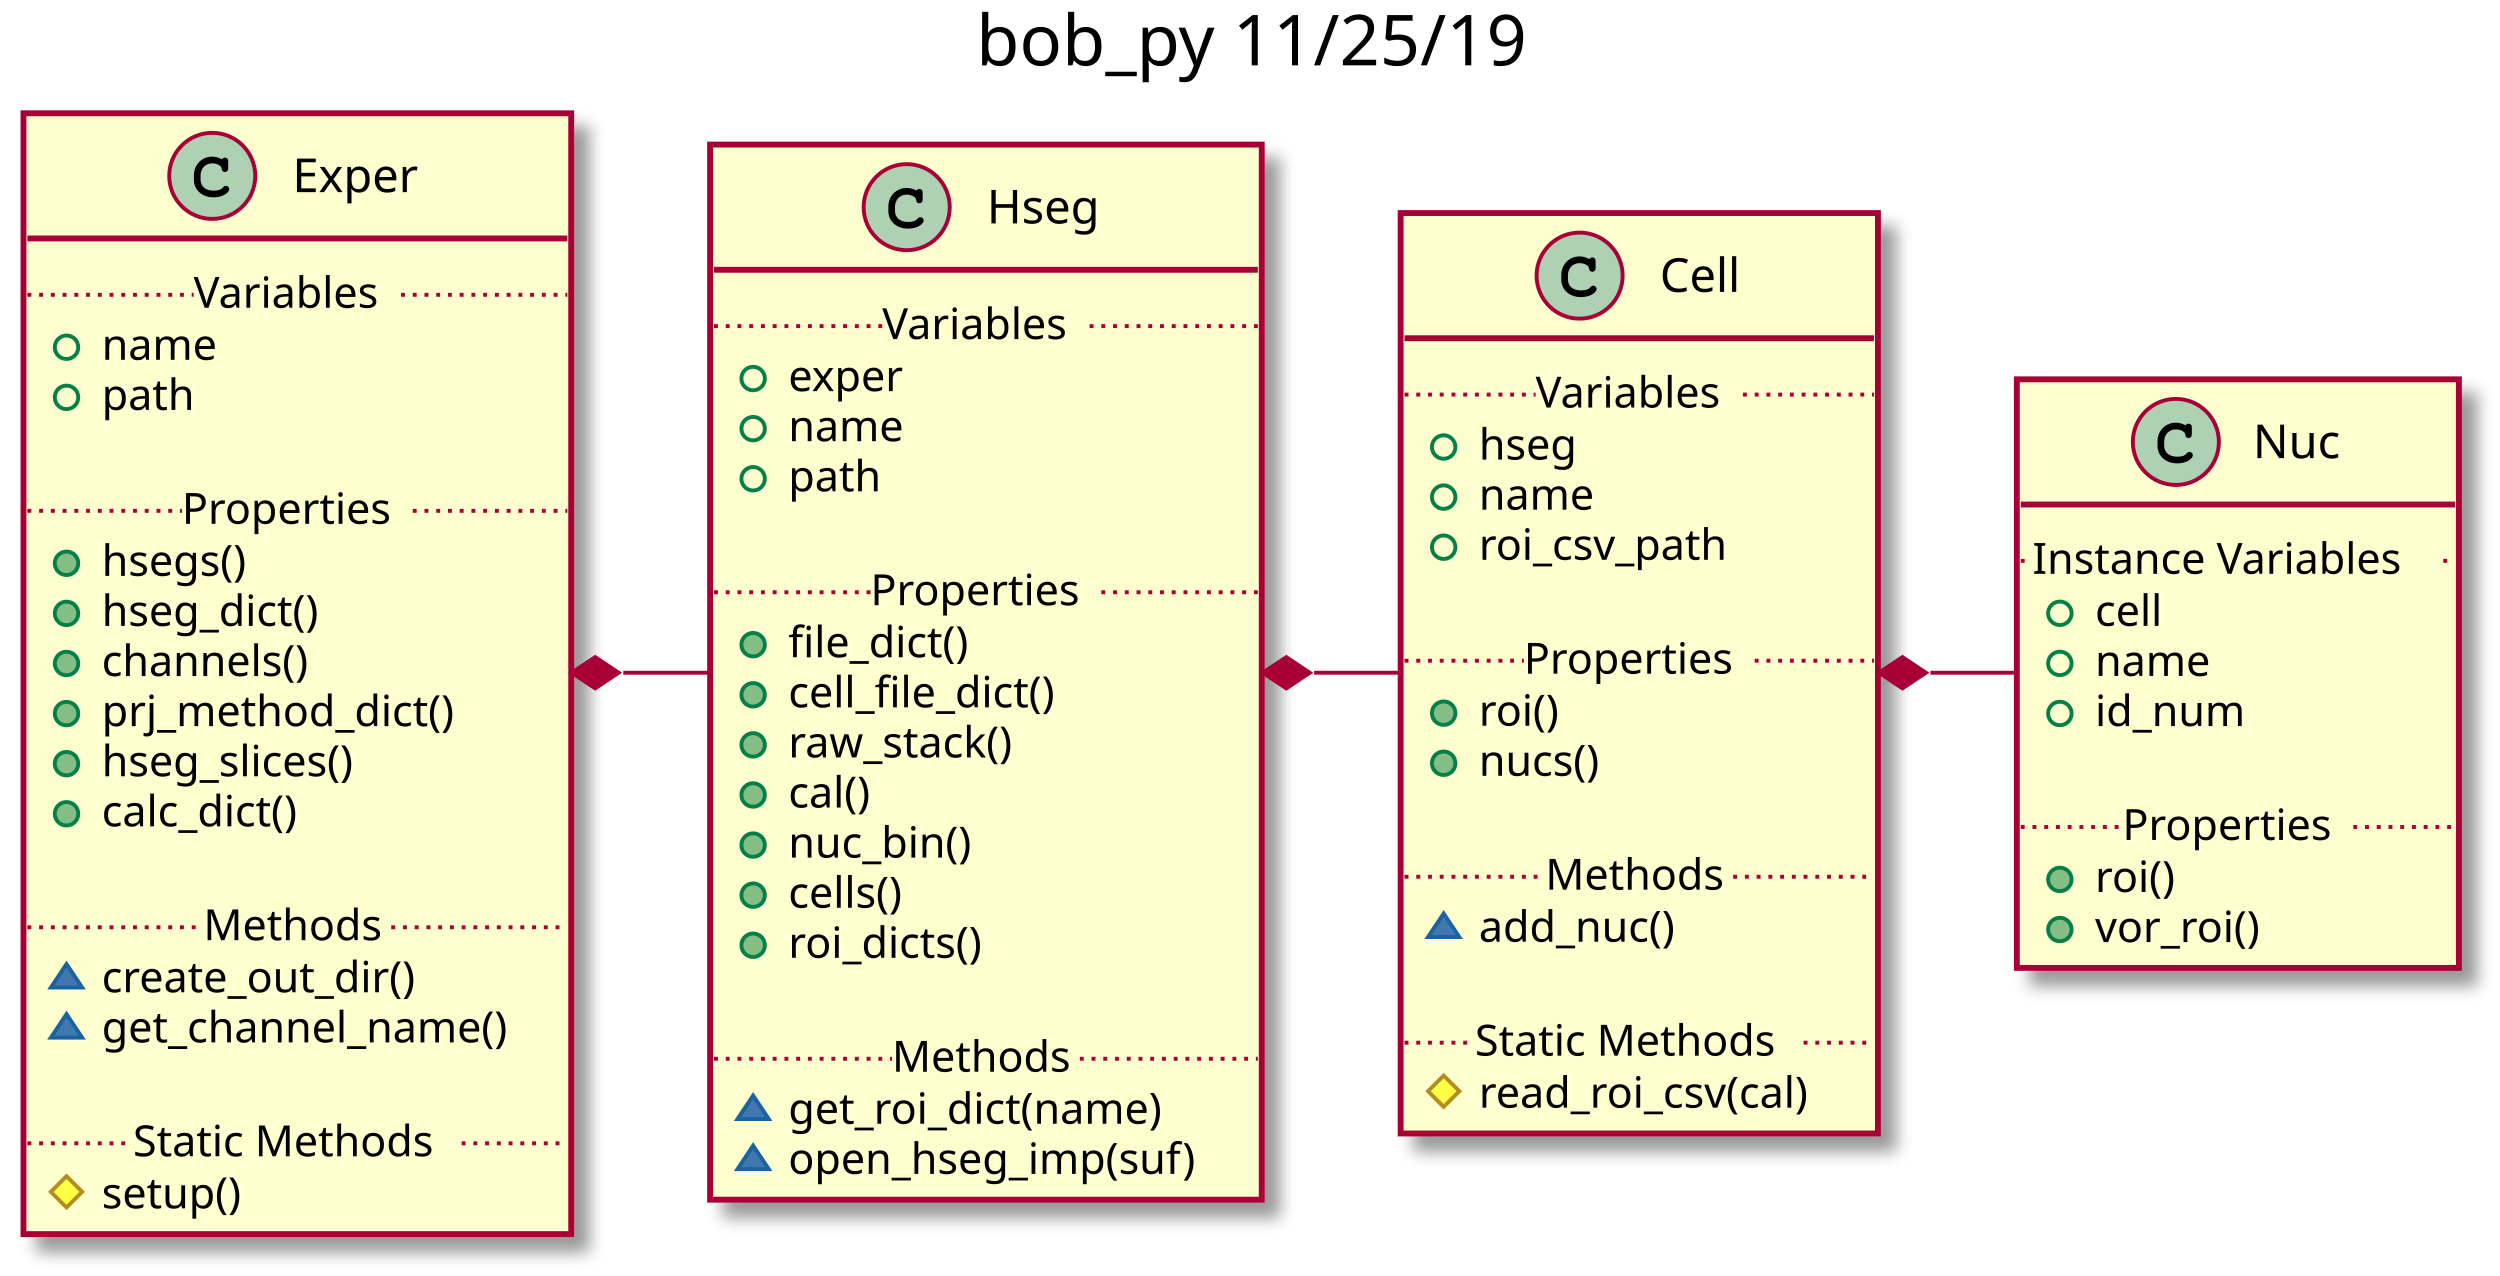
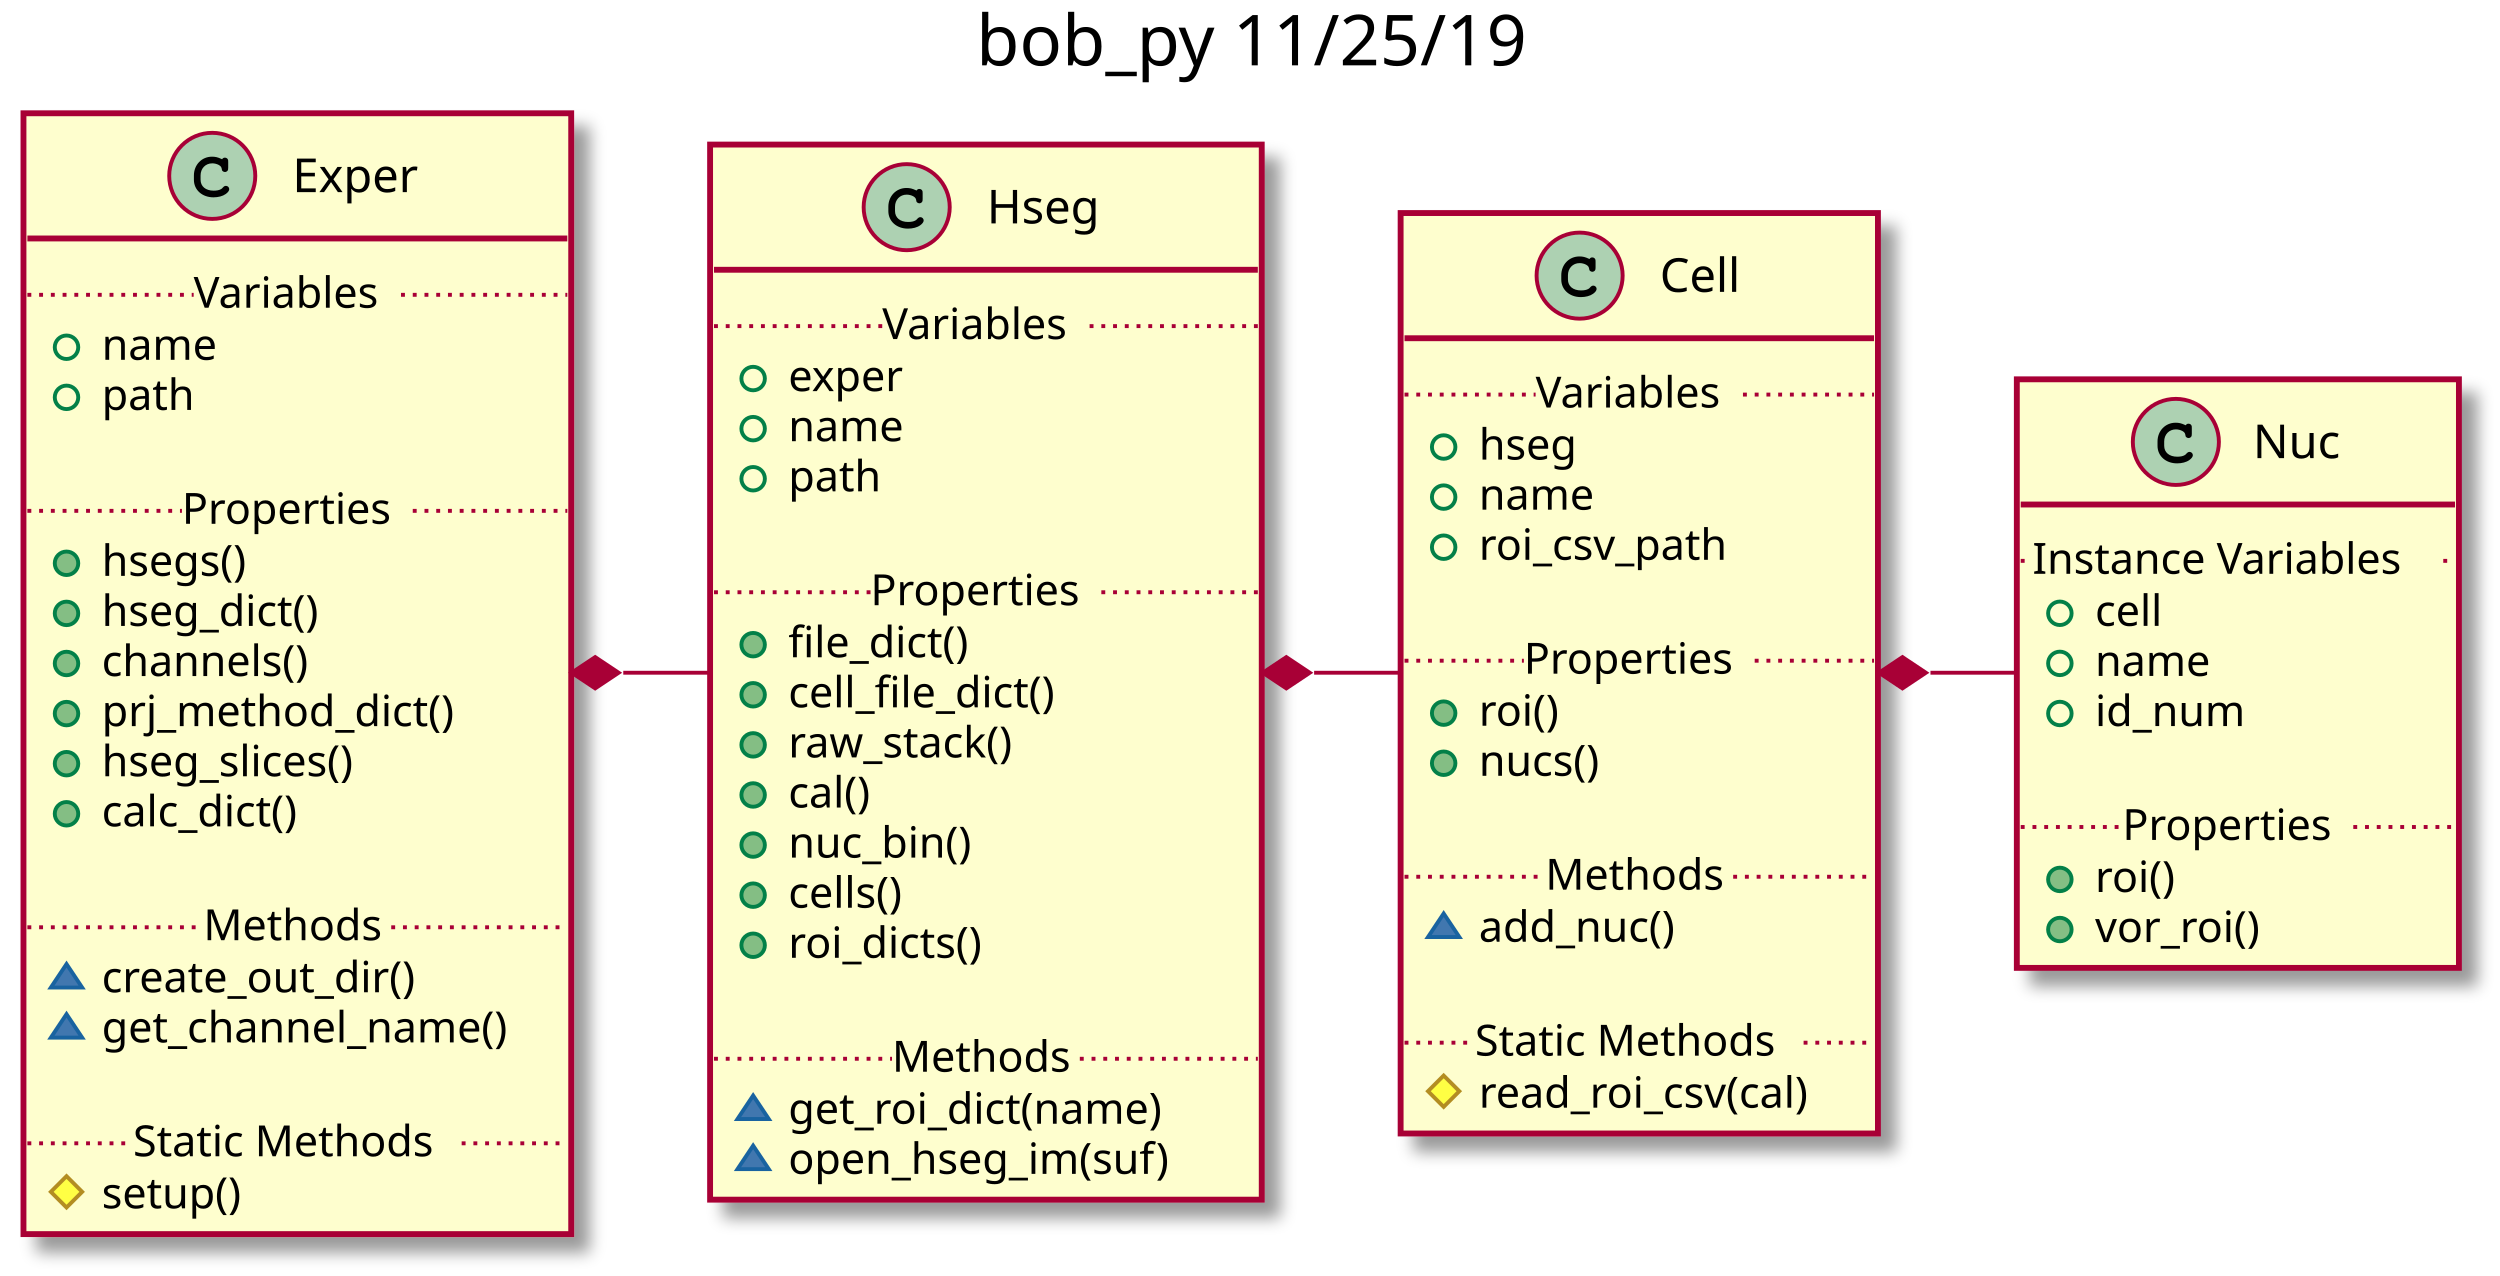
<svg xmlns="http://www.w3.org/2000/svg" contentScriptType="application/ecmascript" contentStyleType="text/css" height="326px" preserveAspectRatio="none" style="width:639px;height:326px;" version="1.1" viewBox="0 0 639 326" width="639px" zoomAndPan="magnify">
  <defs>
    <filter height="300%" id="fd6z9ctrijes8" width="300%" x="-1" y="-1">
      <feGaussianBlur result="blurOut" stdDeviation="2.0" />
      <feColorMatrix in="blurOut" result="blurOut2" type="matrix" values="0 0 0 0 0 0 0 0 0 0 0 0 0 0 0 0 0 0 .4 0" />
      <feOffset dx="4.0" dy="4.0" in="blurOut2" result="blurOut3" />
      <feBlend in="SourceGraphic" in2="blurOut3" mode="normal" />
    </filter>
  </defs>
  <g>
    <text fill="#000000" font-family="sans-serif" font-size="18" lengthAdjust="spacingAndGlyphs" textLength="148" x="249.5" y="16.708">bob_py 11/25/19</text>
    <rect fill="#FEFECE" filter="url(#fd6z9ctrijes8)" height="286.484" id="Exper" style="stroke: #A80036; stroke-width: 1.5;" width="140" x="6" y="28.953" />
    <ellipse cx="54.25" cy="44.953" fill="#ADD1B2" rx="11" ry="11" style="stroke: #A80036; stroke-width: 1.0;" />
    <path d="M56.594,40.625 L56.766,40.703 C56.984,40.391 57.188,40.297 57.484,40.297 C57.781,40.297 58.062,40.438 58.219,40.703 C58.312,40.859 58.328,40.984 58.328,41.422 L58.328,42.844 C58.328,43.266 58.297,43.453 58.188,43.609 C58.016,43.828 57.75,43.969 57.484,43.969 C57.266,43.969 57.031,43.859 56.891,43.719 C56.75,43.594 56.719,43.469 56.656,43.062 C56.562,42.656 56.391,42.438 55.906,42.156 C55.438,41.906 54.828,41.75 54.25,41.75 C52.516,41.75 51.266,43.062 51.266,44.844 L51.266,45.938 C51.266,47.641 52.562,48.734 54.609,48.734 C55.375,48.734 56.062,48.609 56.484,48.344 C56.672,48.25 56.672,48.25 57.125,47.766 C57.312,47.578 57.516,47.5 57.734,47.5 C58.203,47.5 58.594,47.891 58.594,48.344 C58.594,48.734 58.266,49.188 57.688,49.594 C56.938,50.141 55.781,50.438 54.562,50.438 C51.672,50.438 49.562,48.547 49.562,45.969 L49.562,44.844 C49.562,42.125 51.562,40.047 54.188,40.047 C55.062,40.047 55.656,40.188 56.594,40.625 Z " />
    <text fill="#000000" font-family="sans-serif" font-size="12" lengthAdjust="spacingAndGlyphs" textLength="35" x="74.75" y="49.107">Exper</text>
    <line style="stroke: #A80036; stroke-width: 1.5;" x1="7" x2="145" y1="60.953" y2="60.953" />
    <ellipse cx="17" cy="88.758" fill="none" rx="3" ry="3" style="stroke: #038048; stroke-width: 1.0;" />
    <text fill="#000000" font-family="sans-serif" font-size="11" lengthAdjust="spacingAndGlyphs" textLength="32" x="26" y="91.968">name</text>
    <ellipse cx="17" cy="101.562" fill="none" rx="3" ry="3" style="stroke: #038048; stroke-width: 1.0;" />
    <text fill="#000000" font-family="sans-serif" font-size="11" lengthAdjust="spacingAndGlyphs" textLength="25" x="26" y="104.773">path</text>
    <text fill="#000000" font-family="sans-serif" font-size="11" lengthAdjust="spacingAndGlyphs" textLength="0" x="30" y="117.578" />
    <line style="stroke: #A80036; stroke-width: 1.0; stroke-dasharray: 1.0,2.0;" x1="7" x2="49.5" y1="75.356" y2="75.356" />
    <text fill="#000000" font-family="sans-serif" font-size="11" lengthAdjust="spacingAndGlyphs" textLength="53" x="49.5" y="78.664">Variables</text>
    <line style="stroke: #A80036; stroke-width: 1.0; stroke-dasharray: 1.0,2.0;" x1="102.5" x2="145" y1="75.356" y2="75.356" />
    <ellipse cx="17" cy="143.977" fill="#84BE84" rx="3" ry="3" style="stroke: #038048; stroke-width: 1.0;" />
    <text fill="#000000" font-family="sans-serif" font-size="11" lengthAdjust="spacingAndGlyphs" textLength="43" x="26" y="147.187">hsegs()</text>
    <ellipse cx="17" cy="156.781" fill="#84BE84" rx="3" ry="3" style="stroke: #038048; stroke-width: 1.0;" />
    <text fill="#000000" font-family="sans-serif" font-size="11" lengthAdjust="spacingAndGlyphs" textLength="62" x="26" y="159.992">hseg_dict()</text>
    <ellipse cx="17" cy="169.586" fill="#84BE84" rx="3" ry="3" style="stroke: #038048; stroke-width: 1.0;" />
    <text fill="#000000" font-family="sans-serif" font-size="11" lengthAdjust="spacingAndGlyphs" textLength="59" x="26" y="172.796">channels()</text>
    <ellipse cx="17" cy="182.391" fill="#84BE84" rx="3" ry="3" style="stroke: #038048; stroke-width: 1.0;" />
    <text fill="#000000" font-family="sans-serif" font-size="11" lengthAdjust="spacingAndGlyphs" textLength="98" x="26" y="185.601">prj_method_dict()</text>
    <ellipse cx="17" cy="195.195" fill="#84BE84" rx="3" ry="3" style="stroke: #038048; stroke-width: 1.0;" />
    <text fill="#000000" font-family="sans-serif" font-size="11" lengthAdjust="spacingAndGlyphs" textLength="75" x="26" y="198.406">hseg_slices()</text>
    <ellipse cx="17" cy="208" fill="#84BE84" rx="3" ry="3" style="stroke: #038048; stroke-width: 1.0;" />
    <text fill="#000000" font-family="sans-serif" font-size="11" lengthAdjust="spacingAndGlyphs" textLength="56" x="26" y="211.21">calc_dict()</text>
    <text fill="#000000" font-family="sans-serif" font-size="11" lengthAdjust="spacingAndGlyphs" textLength="0" x="30" y="224.015" />
    <line style="stroke: #A80036; stroke-width: 1.0; stroke-dasharray: 1.0,2.0;" x1="7" x2="46.5" y1="130.574" y2="130.574" />
    <text fill="#000000" font-family="sans-serif" font-size="11" lengthAdjust="spacingAndGlyphs" textLength="59" x="46.5" y="133.882">Properties</text>
    <line style="stroke: #A80036; stroke-width: 1.0; stroke-dasharray: 1.0,2.0;" x1="105.5" x2="145" y1="130.574" y2="130.574" />
    <polygon fill="#4177AF" points="17,246.414,13,252.414,21,252.414" style="stroke: #1963A0; stroke-width: 1.0;" />
    <text fill="#000000" font-family="sans-serif" font-size="11" lengthAdjust="spacingAndGlyphs" textLength="89" x="26" y="253.625">create_out_dir()</text>
    <polygon fill="#4177AF" points="17,259.219,13,265.219,21,265.219" style="stroke: #1963A0; stroke-width: 1.0;" />
    <text fill="#000000" font-family="sans-serif" font-size="11" lengthAdjust="spacingAndGlyphs" textLength="114" x="26" y="266.429">get_channel_name()</text>
    <text fill="#000000" font-family="sans-serif" font-size="11" lengthAdjust="spacingAndGlyphs" textLength="0" x="30" y="279.234" />
    <line style="stroke: #A80036; stroke-width: 1.0; stroke-dasharray: 1.0,2.0;" x1="7" x2="52" y1="237.012" y2="237.012" />
    <text fill="#000000" font-family="sans-serif" font-size="11" lengthAdjust="spacingAndGlyphs" textLength="48" x="52" y="240.32">Methods</text>
    <line style="stroke: #A80036; stroke-width: 1.0; stroke-dasharray: 1.0,2.0;" x1="100" x2="145" y1="237.012" y2="237.012" />
    <polygon fill="#FFFF44" points="17,300.633,21,304.633,17,308.633,13,304.633" style="stroke: #B38D22; stroke-width: 1.0;" />
    <text fill="#000000" font-family="sans-serif" font-size="11" lengthAdjust="spacingAndGlyphs" textLength="40" x="26" y="308.843">setup()</text>
    <line style="stroke: #A80036; stroke-width: 1.0; stroke-dasharray: 1.0,2.0;" x1="7" x2="34" y1="292.231" y2="292.231" />
    <text fill="#000000" font-family="sans-serif" font-size="11" lengthAdjust="spacingAndGlyphs" textLength="84" x="34" y="295.539">Static Methods</text>
    <line style="stroke: #A80036; stroke-width: 1.0; stroke-dasharray: 1.0,2.0;" x1="118" x2="145" y1="292.231" y2="292.231" />
    <rect fill="#FEFECE" filter="url(#fd6z9ctrijes8)" height="269.68" id="Hseg" style="stroke: #A80036; stroke-width: 1.5;" width="141" x="181.5" y="36.953" />
    <ellipse cx="231.75" cy="52.953" fill="#ADD1B2" rx="11" ry="11" style="stroke: #A80036; stroke-width: 1.0;" />
    <path d="M234.094,48.625 L234.266,48.703 C234.484,48.391 234.688,48.297 234.984,48.297 C235.281,48.297 235.562,48.438 235.719,48.703 C235.812,48.859 235.828,48.984 235.828,49.422 L235.828,50.844 C235.828,51.266 235.797,51.453 235.688,51.609 C235.516,51.828 235.25,51.969 234.984,51.969 C234.766,51.969 234.531,51.859 234.391,51.719 C234.25,51.594 234.219,51.469 234.156,51.062 C234.062,50.656 233.891,50.438 233.406,50.156 C232.938,49.906 232.328,49.75 231.75,49.75 C230.016,49.75 228.766,51.062 228.766,52.844 L228.766,53.938 C228.766,55.641 230.062,56.734 232.109,56.734 C232.875,56.734 233.562,56.609 233.984,56.344 C234.172,56.25 234.172,56.25 234.625,55.766 C234.812,55.578 235.016,55.5 235.234,55.5 C235.703,55.5 236.094,55.891 236.094,56.344 C236.094,56.734 235.766,57.188 235.188,57.594 C234.438,58.141 233.281,58.438 232.062,58.438 C229.172,58.438 227.062,56.547 227.062,53.969 L227.062,52.844 C227.062,50.125 229.062,48.047 231.688,48.047 C232.562,48.047 233.156,48.188 234.094,48.625 Z " />
    <text fill="#000000" font-family="sans-serif" font-size="12" lengthAdjust="spacingAndGlyphs" textLength="32" x="252.25" y="57.107">Hseg</text>
    <line style="stroke: #A80036; stroke-width: 1.5;" x1="182.5" x2="321.5" y1="68.953" y2="68.953" />
    <ellipse cx="192.5" cy="96.758" fill="none" rx="3" ry="3" style="stroke: #038048; stroke-width: 1.0;" />
    <text fill="#000000" font-family="sans-serif" font-size="11" lengthAdjust="spacingAndGlyphs" textLength="32" x="201.5" y="99.968">exper</text>
    <ellipse cx="192.5" cy="109.562" fill="none" rx="3" ry="3" style="stroke: #038048; stroke-width: 1.0;" />
    <text fill="#000000" font-family="sans-serif" font-size="11" lengthAdjust="spacingAndGlyphs" textLength="32" x="201.5" y="112.773">name</text>
    <ellipse cx="192.5" cy="122.367" fill="none" rx="3" ry="3" style="stroke: #038048; stroke-width: 1.0;" />
    <text fill="#000000" font-family="sans-serif" font-size="11" lengthAdjust="spacingAndGlyphs" textLength="25" x="201.5" y="125.578">path</text>
    <text fill="#000000" font-family="sans-serif" font-size="11" lengthAdjust="spacingAndGlyphs" textLength="0" x="205.5" y="138.382" />
    <line style="stroke: #A80036; stroke-width: 1.0; stroke-dasharray: 1.0,2.0;" x1="182.5" x2="225.5" y1="83.356" y2="83.356" />
    <text fill="#000000" font-family="sans-serif" font-size="11" lengthAdjust="spacingAndGlyphs" textLength="53" x="225.5" y="86.664">Variables</text>
    <line style="stroke: #A80036; stroke-width: 1.0; stroke-dasharray: 1.0,2.0;" x1="278.5" x2="321.5" y1="83.356" y2="83.356" />
    <ellipse cx="192.5" cy="164.781" fill="#84BE84" rx="3" ry="3" style="stroke: #038048; stroke-width: 1.0;" />
    <text fill="#000000" font-family="sans-serif" font-size="11" lengthAdjust="spacingAndGlyphs" textLength="51" x="201.5" y="167.992">file_dict()</text>
    <ellipse cx="192.5" cy="177.586" fill="#84BE84" rx="3" ry="3" style="stroke: #038048; stroke-width: 1.0;" />
    <text fill="#000000" font-family="sans-serif" font-size="11" lengthAdjust="spacingAndGlyphs" textLength="76" x="201.5" y="180.796">cell_file_dict()</text>
    <ellipse cx="192.5" cy="190.391" fill="#84BE84" rx="3" ry="3" style="stroke: #038048; stroke-width: 1.0;" />
    <text fill="#000000" font-family="sans-serif" font-size="11" lengthAdjust="spacingAndGlyphs" textLength="65" x="201.5" y="193.601">raw_stack()</text>
    <ellipse cx="192.5" cy="203.195" fill="#84BE84" rx="3" ry="3" style="stroke: #038048; stroke-width: 1.0;" />
    <text fill="#000000" font-family="sans-serif" font-size="11" lengthAdjust="spacingAndGlyphs" textLength="24" x="201.5" y="206.406">cal()</text>
    <ellipse cx="192.5" cy="216" fill="#84BE84" rx="3" ry="3" style="stroke: #038048; stroke-width: 1.0;" />
    <text fill="#000000" font-family="sans-serif" font-size="11" lengthAdjust="spacingAndGlyphs" textLength="51" x="201.5" y="219.21">nuc_bin()</text>
    <ellipse cx="192.5" cy="228.805" fill="#84BE84" rx="3" ry="3" style="stroke: #038048; stroke-width: 1.0;" />
    <text fill="#000000" font-family="sans-serif" font-size="11" lengthAdjust="spacingAndGlyphs" textLength="34" x="201.5" y="232.015">cells()</text>
    <ellipse cx="192.5" cy="241.609" fill="#84BE84" rx="3" ry="3" style="stroke: #038048; stroke-width: 1.0;" />
    <text fill="#000000" font-family="sans-serif" font-size="11" lengthAdjust="spacingAndGlyphs" textLength="56" x="201.5" y="244.82">roi_dicts()</text>
    <text fill="#000000" font-family="sans-serif" font-size="11" lengthAdjust="spacingAndGlyphs" textLength="0" x="205.5" y="257.625" />
    <line style="stroke: #A80036; stroke-width: 1.0; stroke-dasharray: 1.0,2.0;" x1="182.5" x2="222.5" y1="151.379" y2="151.379" />
    <text fill="#000000" font-family="sans-serif" font-size="11" lengthAdjust="spacingAndGlyphs" textLength="59" x="222.5" y="154.687">Properties</text>
    <line style="stroke: #A80036; stroke-width: 1.0; stroke-dasharray: 1.0,2.0;" x1="281.5" x2="321.5" y1="151.379" y2="151.379" />
    <polygon fill="#4177AF" points="192.5,280.023,188.5,286.023,196.5,286.023" style="stroke: #1963A0; stroke-width: 1.0;" />
    <text fill="#000000" font-family="sans-serif" font-size="11" lengthAdjust="spacingAndGlyphs" textLength="105" x="201.5" y="287.234">get_roi_dict(name)</text>
    <polygon fill="#4177AF" points="192.5,292.828,188.5,298.828,196.5,298.828" style="stroke: #1963A0; stroke-width: 1.0;" />
-     <text fill="#000000" font-family="sans-serif" font-size="11" lengthAdjust="spacingAndGlyphs" textLength="115" x="201.5" y="300.039">open_hseg_imp(suf)</text>
+     <text fill="#000000" font-family="sans-serif" font-size="11" lengthAdjust="spacingAndGlyphs" textLength="115" x="201.5" y="300.039">open_hseg_im(suf)</text>
    <line style="stroke: #A80036; stroke-width: 1.0; stroke-dasharray: 1.0,2.0;" x1="182.5" x2="228" y1="270.621" y2="270.621" />
    <text fill="#000000" font-family="sans-serif" font-size="11" lengthAdjust="spacingAndGlyphs" textLength="48" x="228" y="273.929">Methods</text>
    <line style="stroke: #A80036; stroke-width: 1.0; stroke-dasharray: 1.0,2.0;" x1="276" x2="321.5" y1="270.621" y2="270.621" />
    <rect fill="#FEFECE" filter="url(#fd6z9ctrijes8)" height="235.266" id="Cell" style="stroke: #A80036; stroke-width: 1.5;" width="122" x="358" y="54.453" />
    <ellipse cx="403.75" cy="70.453" fill="#ADD1B2" rx="11" ry="11" style="stroke: #A80036; stroke-width: 1.0;" />
    <path d="M406.094,66.125 L406.266,66.203 C406.484,65.891 406.688,65.797 406.984,65.797 C407.281,65.797 407.562,65.938 407.719,66.203 C407.812,66.359 407.828,66.484 407.828,66.922 L407.828,68.344 C407.828,68.766 407.797,68.953 407.688,69.109 C407.516,69.328 407.25,69.469 406.984,69.469 C406.766,69.469 406.531,69.359 406.391,69.219 C406.25,69.094 406.219,68.969 406.156,68.562 C406.062,68.156 405.891,67.938 405.406,67.656 C404.938,67.406 404.328,67.25 403.75,67.25 C402.016,67.25 400.766,68.562 400.766,70.344 L400.766,71.438 C400.766,73.141 402.062,74.234 404.109,74.234 C404.875,74.234 405.562,74.109 405.984,73.844 C406.172,73.75 406.172,73.75 406.625,73.266 C406.812,73.078 407.016,73 407.234,73 C407.703,73 408.094,73.391 408.094,73.844 C408.094,74.234 407.766,74.688 407.188,75.094 C406.438,75.641 405.281,75.938 404.062,75.938 C401.172,75.938 399.062,74.047 399.062,71.469 L399.062,70.344 C399.062,67.625 401.062,65.547 403.688,65.547 C404.562,65.547 405.156,65.688 406.094,66.125 Z " />
    <text fill="#000000" font-family="sans-serif" font-size="12" lengthAdjust="spacingAndGlyphs" textLength="22" x="424.25" y="74.607">Cell</text>
    <line style="stroke: #A80036; stroke-width: 1.5;" x1="359" x2="479" y1="86.453" y2="86.453" />
    <ellipse cx="369" cy="114.258" fill="none" rx="3" ry="3" style="stroke: #038048; stroke-width: 1.0;" />
    <text fill="#000000" font-family="sans-serif" font-size="11" lengthAdjust="spacingAndGlyphs" textLength="28" x="378" y="117.468">hseg</text>
    <ellipse cx="369" cy="127.062" fill="none" rx="3" ry="3" style="stroke: #038048; stroke-width: 1.0;" />
    <text fill="#000000" font-family="sans-serif" font-size="11" lengthAdjust="spacingAndGlyphs" textLength="32" x="378" y="130.273">name</text>
    <ellipse cx="369" cy="139.867" fill="none" rx="3" ry="3" style="stroke: #038048; stroke-width: 1.0;" />
    <text fill="#000000" font-family="sans-serif" font-size="11" lengthAdjust="spacingAndGlyphs" textLength="71" x="378" y="143.078">roi_csv_path</text>
    <text fill="#000000" font-family="sans-serif" font-size="11" lengthAdjust="spacingAndGlyphs" textLength="0" x="382" y="155.882" />
    <line style="stroke: #A80036; stroke-width: 1.0; stroke-dasharray: 1.0,2.0;" x1="359" x2="392.5" y1="100.856" y2="100.856" />
    <text fill="#000000" font-family="sans-serif" font-size="11" lengthAdjust="spacingAndGlyphs" textLength="53" x="392.5" y="104.164">Variables</text>
    <line style="stroke: #A80036; stroke-width: 1.0; stroke-dasharray: 1.0,2.0;" x1="445.5" x2="479" y1="100.856" y2="100.856" />
    <ellipse cx="369" cy="182.281" fill="#84BE84" rx="3" ry="3" style="stroke: #038048; stroke-width: 1.0;" />
    <text fill="#000000" font-family="sans-serif" font-size="11" lengthAdjust="spacingAndGlyphs" textLength="23" x="378" y="185.492">roi()</text>
    <ellipse cx="369" cy="195.086" fill="#84BE84" rx="3" ry="3" style="stroke: #038048; stroke-width: 1.0;" />
    <text fill="#000000" font-family="sans-serif" font-size="11" lengthAdjust="spacingAndGlyphs" textLength="35" x="378" y="198.296">nucs()</text>
    <text fill="#000000" font-family="sans-serif" font-size="11" lengthAdjust="spacingAndGlyphs" textLength="0" x="382" y="211.101" />
    <line style="stroke: #A80036; stroke-width: 1.0; stroke-dasharray: 1.0,2.0;" x1="359" x2="389.5" y1="168.879" y2="168.879" />
    <text fill="#000000" font-family="sans-serif" font-size="11" lengthAdjust="spacingAndGlyphs" textLength="59" x="389.5" y="172.187">Properties</text>
    <line style="stroke: #A80036; stroke-width: 1.0; stroke-dasharray: 1.0,2.0;" x1="448.5" x2="479" y1="168.879" y2="168.879" />
    <polygon fill="#4177AF" points="369,233.5,365,239.5,373,239.5" style="stroke: #1963A0; stroke-width: 1.0;" />
    <text fill="#000000" font-family="sans-serif" font-size="11" lengthAdjust="spacingAndGlyphs" textLength="55" x="378" y="240.71">add_nuc()</text>
    <text fill="#000000" font-family="sans-serif" font-size="11" lengthAdjust="spacingAndGlyphs" textLength="0" x="382" y="253.515" />
    <line style="stroke: #A80036; stroke-width: 1.0; stroke-dasharray: 1.0,2.0;" x1="359" x2="395" y1="224.098" y2="224.098" />
    <text fill="#000000" font-family="sans-serif" font-size="11" lengthAdjust="spacingAndGlyphs" textLength="48" x="395" y="227.406">Methods</text>
    <line style="stroke: #A80036; stroke-width: 1.0; stroke-dasharray: 1.0,2.0;" x1="443" x2="479" y1="224.098" y2="224.098" />
    <polygon fill="#FFFF44" points="369,274.914,373,278.914,369,282.914,365,278.914" style="stroke: #B38D22; stroke-width: 1.0;" />
    <text fill="#000000" font-family="sans-serif" font-size="11" lengthAdjust="spacingAndGlyphs" textLength="96" x="378" y="283.125">read_roi_csv(cal)</text>
    <line style="stroke: #A80036; stroke-width: 1.0; stroke-dasharray: 1.0,2.0;" x1="359" x2="377" y1="266.512" y2="266.512" />
    <text fill="#000000" font-family="sans-serif" font-size="11" lengthAdjust="spacingAndGlyphs" textLength="84" x="377" y="269.82">Static Methods</text>
    <line style="stroke: #A80036; stroke-width: 1.0; stroke-dasharray: 1.0,2.0;" x1="461" x2="479" y1="266.512" y2="266.512" />
    <rect fill="#FEFECE" filter="url(#fd6z9ctrijes8)" height="150.438" id="Nuc" style="stroke: #A80036; stroke-width: 1.5;" width="113" x="515.5" y="96.953" />
    <ellipse cx="556.15" cy="112.953" fill="#ADD1B2" rx="11" ry="11" style="stroke: #A80036; stroke-width: 1.0;" />
    <path d="M558.494,108.625 L558.666,108.703 C558.884,108.391 559.087,108.297 559.384,108.297 C559.681,108.297 559.962,108.438 560.119,108.703 C560.212,108.859 560.228,108.984 560.228,109.422 L560.228,110.844 C560.228,111.266 560.197,111.453 560.087,111.609 C559.916,111.828 559.65,111.969 559.384,111.969 C559.166,111.969 558.931,111.859 558.791,111.719 C558.65,111.594 558.619,111.469 558.556,111.062 C558.462,110.656 558.291,110.438 557.806,110.156 C557.337,109.906 556.728,109.75 556.15,109.75 C554.416,109.75 553.166,111.062 553.166,112.844 L553.166,113.938 C553.166,115.641 554.462,116.734 556.509,116.734 C557.275,116.734 557.962,116.609 558.384,116.344 C558.572,116.25 558.572,116.25 559.025,115.766 C559.212,115.578 559.416,115.5 559.634,115.5 C560.103,115.5 560.494,115.891 560.494,116.344 C560.494,116.734 560.166,117.188 559.587,117.594 C558.837,118.141 557.681,118.438 556.462,118.438 C553.572,118.438 551.462,116.547 551.462,113.969 L551.462,112.844 C551.462,110.125 553.462,108.047 556.087,108.047 C556.962,108.047 557.556,108.188 558.494,108.625 Z " />
    <text fill="#000000" font-family="sans-serif" font-size="12" lengthAdjust="spacingAndGlyphs" textLength="24" x="575.85" y="117.107">Nuc</text>
    <line style="stroke: #A80036; stroke-width: 1.5;" x1="516.5" x2="627.5" y1="128.953" y2="128.953" />
    <ellipse cx="526.5" cy="156.758" fill="none" rx="3" ry="3" style="stroke: #038048; stroke-width: 1.0;" />
    <text fill="#000000" font-family="sans-serif" font-size="11" lengthAdjust="spacingAndGlyphs" textLength="19" x="535.5" y="159.968">cell</text>
    <ellipse cx="526.5" cy="169.562" fill="none" rx="3" ry="3" style="stroke: #038048; stroke-width: 1.0;" />
    <text fill="#000000" font-family="sans-serif" font-size="11" lengthAdjust="spacingAndGlyphs" textLength="32" x="535.5" y="172.773">name</text>
    <ellipse cx="526.5" cy="182.367" fill="none" rx="3" ry="3" style="stroke: #038048; stroke-width: 1.0;" />
    <text fill="#000000" font-family="sans-serif" font-size="11" lengthAdjust="spacingAndGlyphs" textLength="41" x="535.5" y="185.578">id_num</text>
    <text fill="#000000" font-family="sans-serif" font-size="11" lengthAdjust="spacingAndGlyphs" textLength="0" x="539.5" y="198.382" />
    <line style="stroke: #A80036; stroke-width: 1.0; stroke-dasharray: 1.0,2.0;" x1="516.5" x2="519.5" y1="143.356" y2="143.356" />
    <text fill="#000000" font-family="sans-serif" font-size="11" lengthAdjust="spacingAndGlyphs" textLength="105" x="519.5" y="146.664">Instance Variables</text>
    <line style="stroke: #A80036; stroke-width: 1.0; stroke-dasharray: 1.0,2.0;" x1="624.5" x2="627.5" y1="143.356" y2="143.356" />
    <ellipse cx="526.5" cy="224.781" fill="#84BE84" rx="3" ry="3" style="stroke: #038048; stroke-width: 1.0;" />
    <text fill="#000000" font-family="sans-serif" font-size="11" lengthAdjust="spacingAndGlyphs" textLength="23" x="535.5" y="227.992">roi()</text>
    <ellipse cx="526.5" cy="237.586" fill="#84BE84" rx="3" ry="3" style="stroke: #038048; stroke-width: 1.0;" />
    <text fill="#000000" font-family="sans-serif" font-size="11" lengthAdjust="spacingAndGlyphs" textLength="47" x="535.5" y="240.796">vor_roi()</text>
    <line style="stroke: #A80036; stroke-width: 1.0; stroke-dasharray: 1.0,2.0;" x1="516.5" x2="542.5" y1="211.379" y2="211.379" />
    <text fill="#000000" font-family="sans-serif" font-size="11" lengthAdjust="spacingAndGlyphs" textLength="59" x="542.5" y="214.687">Properties</text>
    <line style="stroke: #A80036; stroke-width: 1.0; stroke-dasharray: 1.0,2.0;" x1="601.5" x2="627.5" y1="211.379" y2="211.379" />
    <path d="M159.308,171.953 C166.631,171.953 173.955,171.953 181.279,171.953 " fill="none" id="Exper&lt;-Hseg" style="stroke: #A80036; stroke-width: 1.0;" />
    <polygon fill="#A80036" points="146.125,171.953,152.125,175.953,158.125,171.953,152.125,167.953,146.125,171.953" style="stroke: #A80036; stroke-width: 1.0;" />
    <path d="M335.887,171.953 C343.17,171.953 350.452,171.953 357.734,171.953 " fill="none" id="Hseg&lt;-Cell" style="stroke: #A80036; stroke-width: 1.0;" />
    <polygon fill="#A80036" points="322.779,171.953,328.779,175.953,334.779,171.953,328.779,167.953,322.779,171.953" style="stroke: #A80036; stroke-width: 1.0;" />
    <path d="M493.43,171.953 C500.746,171.953 508.063,171.953 515.379,171.953 " fill="none" id="Cell&lt;-Nuc" style="stroke: #A80036; stroke-width: 1.0;" />
    <polygon fill="#A80036" points="480.26,171.953,486.26,175.953,492.26,171.953,486.26,167.953,480.26,171.953" style="stroke: #A80036; stroke-width: 1.0;" />
  </g>
</svg>
